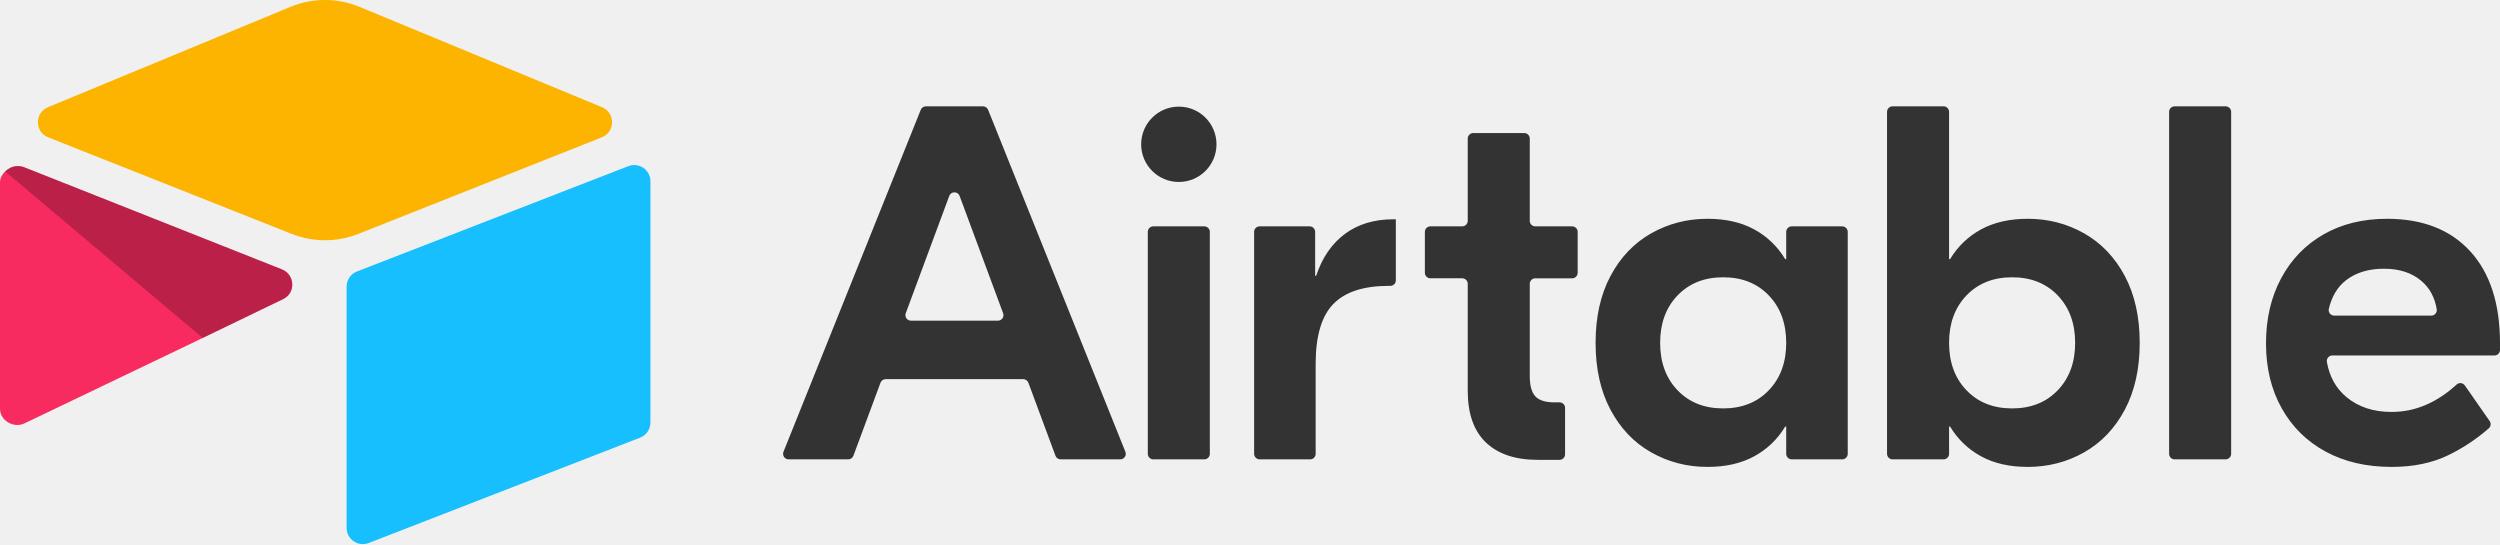
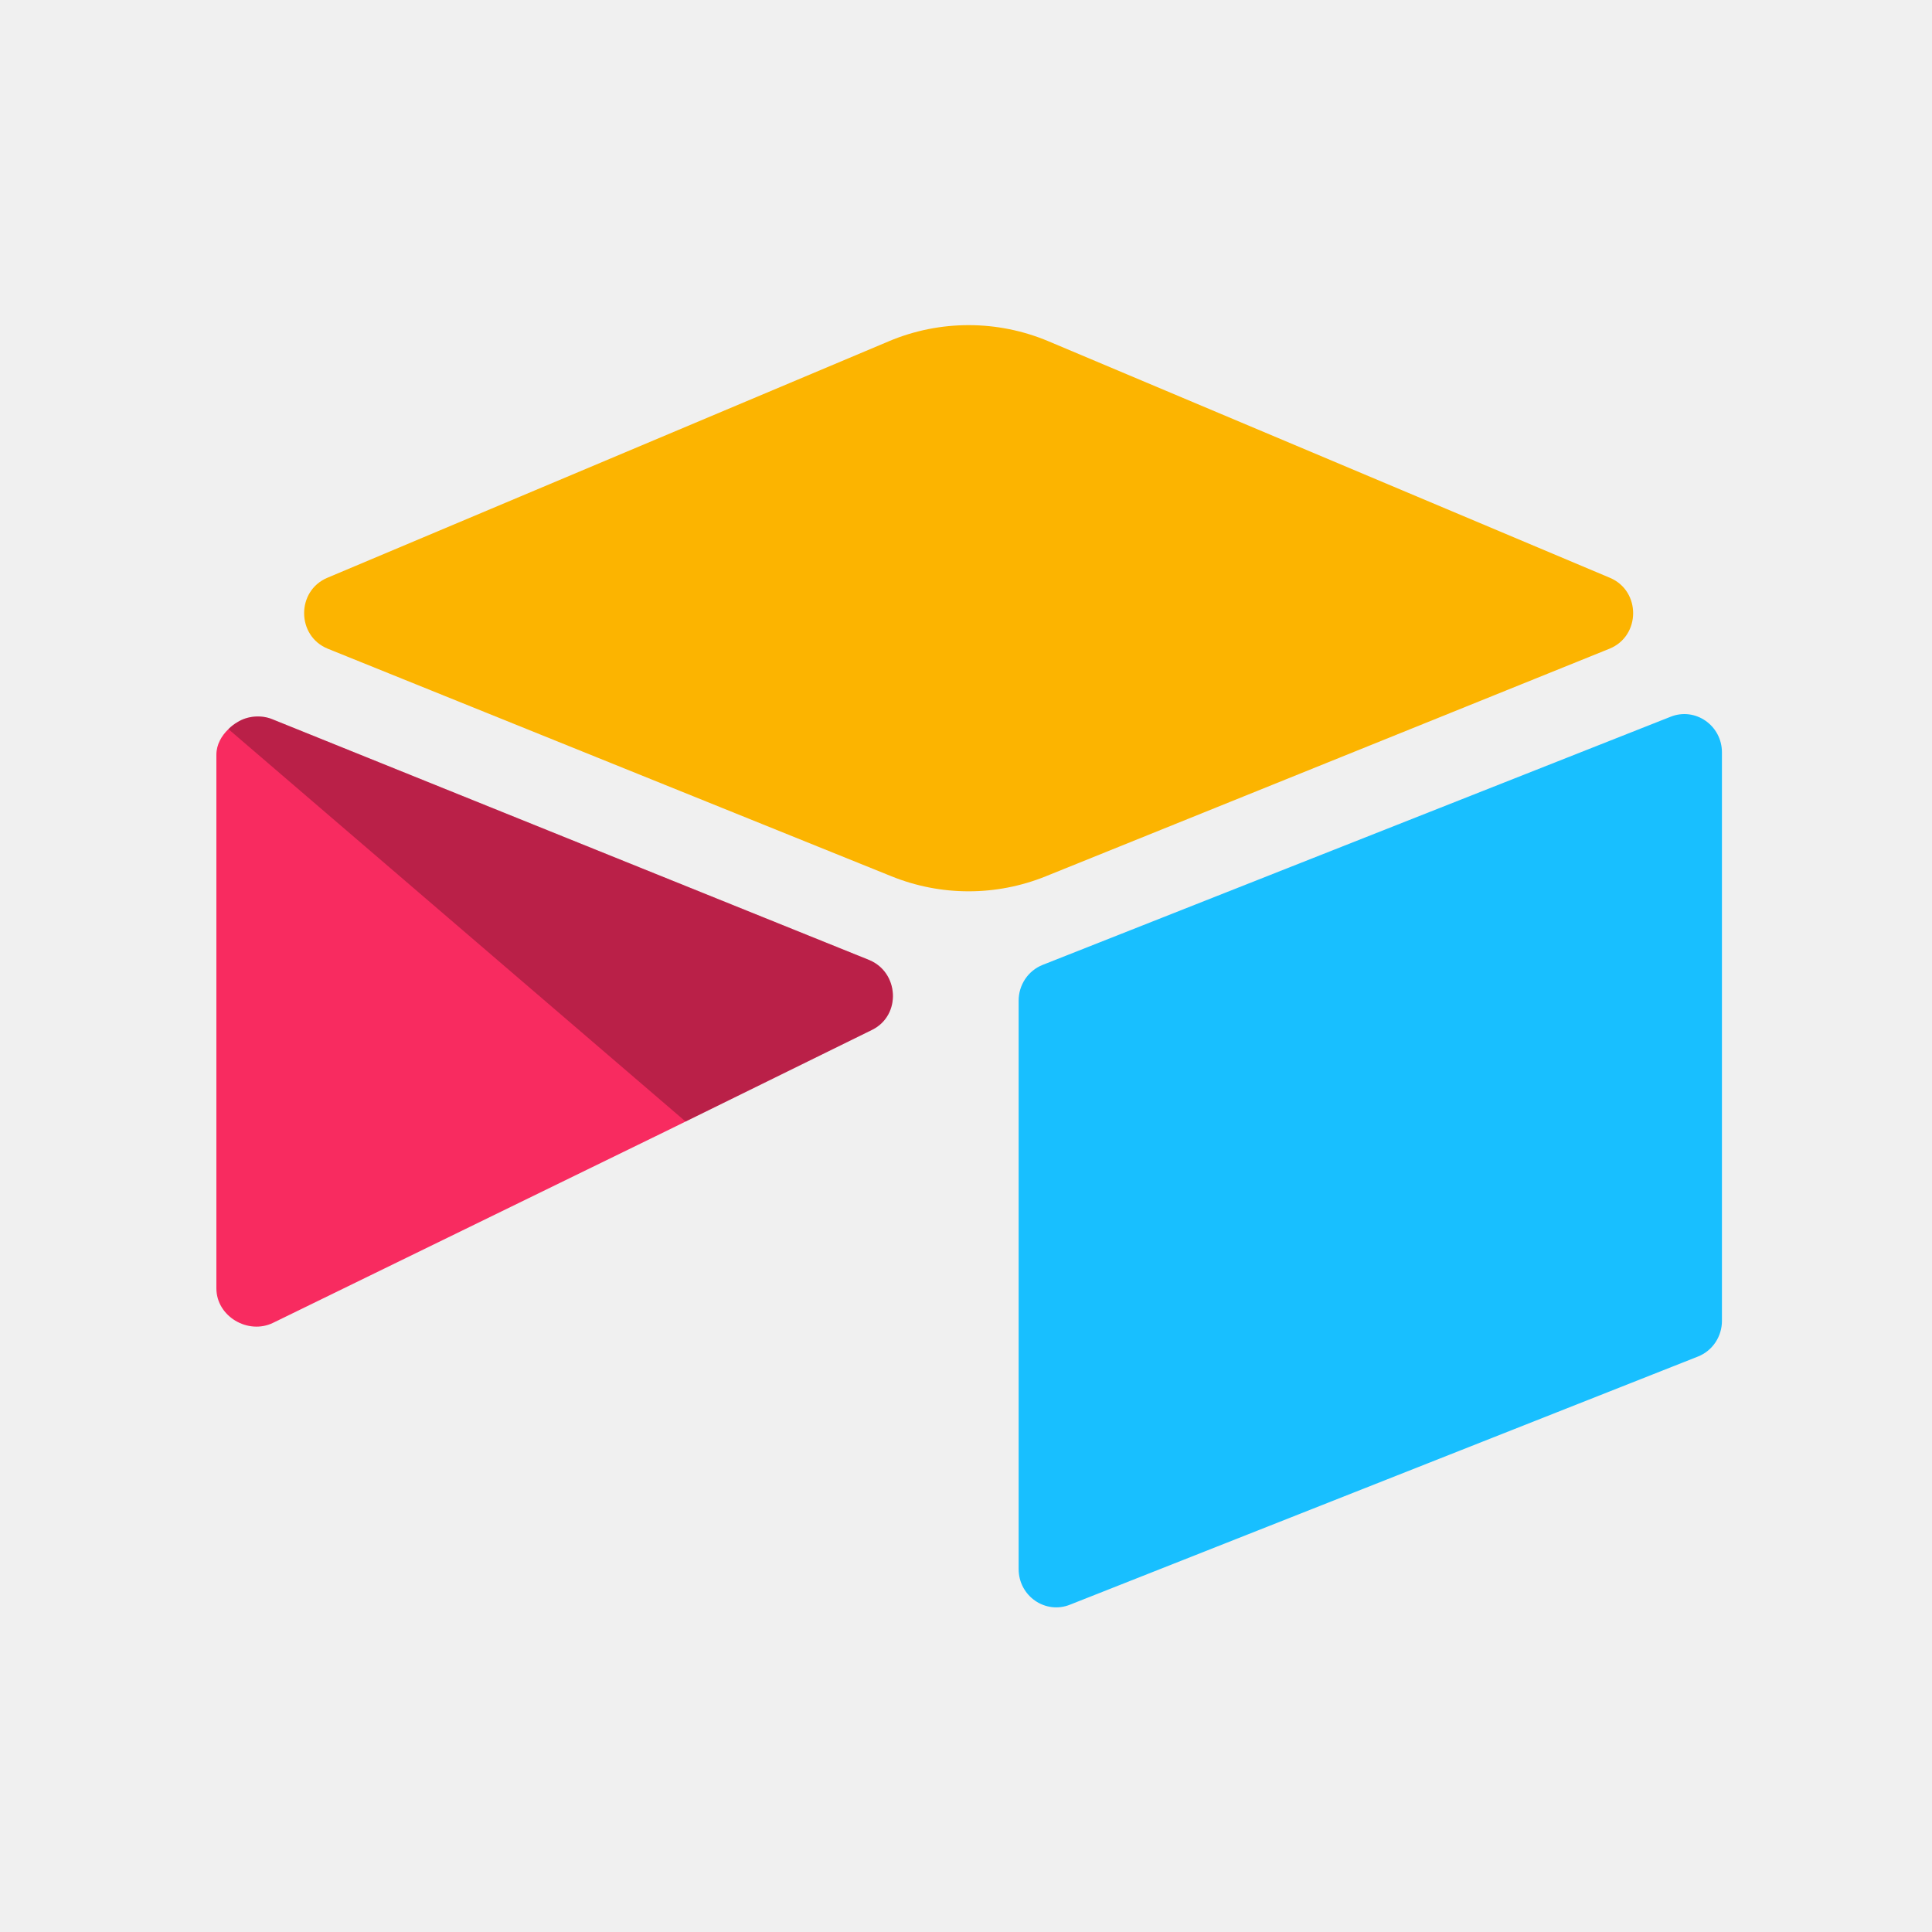
- <svg xmlns="http://www.w3.org/2000/svg" width="163.2" height="35.52" viewBox="0 0 680 148" shape-rendering="geometricPrecision">
-   <path fill="#333" d="M272.85 85.198L261.013 53.29c-.483-1.305-2.329-1.305-2.813 0L246.365 85.2a1.5 1.5 0 0 0 1.407 2.021h23.671a1.5 1.5 0 0 0 1.406-2.022m5.469 17.934h-37.42a1.5 1.5 0 0 0-1.406.978l-7.367 19.854a1.5 1.5 0 0 1-1.406.978H214.5a1.5 1.5 0 0 1-1.392-2.058l37.341-93.022a1.5 1.5 0 0 1 1.393-.94h15.53c.612 0 1.163.372 1.392.94l37.34 93.021a1.5 1.5 0 0 1-1.392 2.06h-16.216a1.5 1.5 0 0 1-1.406-.979l-7.368-19.854a1.5 1.5 0 0 0-1.406-.978m35.387-41.564h13.872a1.5 1.5 0 0 1 1.5 1.5v60.374a1.5 1.5 0 0 1-1.5 1.5h-13.872a1.5 1.5 0 0 1-1.5-1.5V63.068a1.5 1.5 0 0 1 1.5-1.5m65.964 14.687a1.5 1.5 0 0 1-1.5 1.5h-.42c-6.859 0-11.89 1.646-15.09 4.938-3.202 3.292-4.8 8.734-4.8 16.324v24.426a1.5 1.5 0 0 1-1.5 1.5h-13.736a1.5 1.5 0 0 1-1.5-1.5V63.068a1.5 1.5 0 0 1 1.5-1.5h13.598a1.5 1.5 0 0 1 1.5 1.5V75.01h.275c1.646-4.938 4.252-8.731 7.82-11.385 3.565-2.651 7.955-3.978 13.167-3.978h.686v16.607zm37.93-.558a1.5 1.5 0 0 0-1.5 1.5v25.112c0 2.561.5 4.39 1.508 5.487 1.005 1.097 2.743 1.646 5.212 1.646h1.381a1.5 1.5 0 0 1 1.5 1.5v12.637a1.5 1.5 0 0 1-1.5 1.5h-5.908c-6.127 0-10.836-1.577-14.128-4.732-3.293-3.155-4.939-7.84-4.939-14.06v-29.09a1.5 1.5 0 0 0-1.5-1.5h-8.659a1.5 1.5 0 0 1-1.5-1.5V63.068a1.5 1.5 0 0 1 1.5-1.5h8.66a1.5 1.5 0 0 0 1.5-1.5V37.691a1.5 1.5 0 0 1 1.5-1.5h13.872a1.5 1.5 0 0 1 1.5 1.5v22.377a1.5 1.5 0 0 0 1.5 1.5h10.031a1.5 1.5 0 0 1 1.5 1.5v11.13a1.5 1.5 0 0 1-1.5 1.5h-10.03zm63.521 30.453c3.155-3.292 4.732-7.59 4.732-12.895 0-5.302-1.577-9.602-4.732-12.894-3.155-3.292-7.294-4.938-12.415-4.938-5.122 0-9.258 1.646-12.414 4.938-3.154 3.292-4.732 7.592-4.732 12.894 0 5.305 1.578 9.603 4.732 12.895 3.156 3.292 7.292 4.938 12.414 4.938 5.121 0 9.26-1.646 12.415-4.938m-32.03 16.872c-4.664-2.651-8.346-6.516-11.042-11.591-2.699-5.075-4.047-11.133-4.047-18.176 0-7.04 1.348-13.1 4.047-18.175 2.696-5.075 6.378-8.937 11.042-11.591 4.664-2.652 9.784-3.978 15.363-3.978 4.938 0 9.167.96 12.69 2.88 3.518 1.92 6.33 4.619 8.435 8.094h.274v-7.417a1.5 1.5 0 0 1 1.5-1.5h13.735a1.5 1.5 0 0 1 1.5 1.5v60.374a1.5 1.5 0 0 1-1.5 1.5H487.35a1.5 1.5 0 0 1-1.5-1.5v-7.416h-.274c-2.105 3.477-4.917 6.173-8.436 8.093-3.522 1.92-7.75 2.88-12.689 2.88-5.579 0-10.699-1.326-15.363-3.977m110.62-16.872c3.155-3.292 4.732-7.59 4.732-12.895 0-5.302-1.577-9.602-4.732-12.894-3.154-3.292-7.293-4.938-12.414-4.938-5.122 0-9.259 1.646-12.414 4.938-3.154 3.292-4.733 7.592-4.733 12.894 0 5.305 1.579 9.603 4.733 12.895 3.155 3.292 7.292 4.938 12.414 4.938 5.121 0 9.26-1.646 12.414-4.938m-20.85 17.969c-3.521-1.92-6.334-4.616-8.436-8.093h-.275v7.416a1.5 1.5 0 0 1-1.5 1.5h-13.872a1.5 1.5 0 0 1-1.5-1.5V30.42a1.5 1.5 0 0 1 1.5-1.5h13.872a1.5 1.5 0 0 1 1.5 1.5v40.064h.275c2.102-3.475 4.915-6.173 8.436-8.093 3.52-1.921 7.75-2.881 12.689-2.881 5.577 0 10.699 1.326 15.363 3.978 4.664 2.654 8.344 6.516 11.042 11.59C580.649 80.156 582 86.216 582 93.256c0 7.043-1.351 13.1-4.047 18.176-2.698 5.075-6.378 8.94-11.042 11.59-4.664 2.652-9.786 3.979-15.363 3.979-4.939 0-9.169-.96-12.689-2.881m66.513.823H591.5a1.5 1.5 0 0 1-1.5-1.5v-93.02a1.5 1.5 0 0 1 1.5-1.5h13.872a1.5 1.5 0 0 1 1.5 1.5v93.02a1.5 1.5 0 0 1-1.5 1.5m32.722-48.696c-2.3 1.794-3.853 4.384-4.657 7.772-.221.934.508 1.83 1.468 1.83h26.4c.916 0 1.636-.82 1.488-1.724-.528-3.205-1.902-5.76-4.123-7.672-2.606-2.24-6.014-3.36-10.22-3.36-4.207 0-7.66 1.051-10.356 3.154m33.813-7.888c5.395 5.9 8.093 14.245 8.093 25.034v1.792a1.5 1.5 0 0 1-1.5 1.5h-44.104a1.51 1.51 0 0 0-1.485 1.766c.705 4.008 2.478 7.192 5.32 9.551 3.245 2.7 7.339 4.047 12.277 4.047 6.375 0 12.276-2.488 17.702-7.465.663-.608 1.714-.479 2.228.26l6.744 9.68a1.5 1.5 0 0 1-.23 1.982 49.67 49.67 0 0 1-10.944 7.271c-4.39 2.148-9.557 3.224-15.5 3.224-6.858 0-12.85-1.396-17.97-4.184-5.123-2.788-9.1-6.72-11.933-11.797-2.836-5.075-4.253-10.95-4.253-17.627 0-6.674 1.372-12.572 4.115-17.695 2.743-5.12 6.584-9.098 11.523-11.934 4.938-2.833 10.699-4.252 17.284-4.252 9.69 0 17.236 2.95 22.633 8.847m-341.02-29.11c0 5.658-4.587 10.245-10.246 10.245-5.66 0-10.247-4.587-10.247-10.246 0-5.659 4.588-10.246 10.247-10.246s10.246 4.587 10.246 10.246" />
-   <path fill="#FCB400" d="M79 1.867L13.04 29.16c-3.668 1.518-3.63 6.729.061 8.192l66.235 26.266a24.575 24.575 0 0 0 18.12 0l66.236-26.267c3.69-1.462 3.73-6.672.06-8.19L97.794 1.866a24.578 24.578 0 0 0-18.795 0" />
-   <path fill="#18BFFF" d="M94.273 77.96v65.617c0 3.12 3.147 5.258 6.048 4.108l73.806-28.648a4.418 4.418 0 0 0 2.79-4.108V49.313c0-3.121-3.147-5.258-6.048-4.108L97.063 73.853a4.42 4.42 0 0 0-2.79 4.108" />
-   <path fill="#F82B60" d="M77.038 81.346L55.134 91.922l-2.224 1.075-46.238 22.155C3.742 116.566 0 114.43 0 111.174V49.588c0-1.178.604-2.195 1.414-2.96a5.024 5.024 0 0 1 1.12-.84c1.104-.663 2.68-.84 4.02-.31L76.67 73.26c3.564 1.414 3.844 6.408.368 8.087" />
-   <path fill="rgba(0, 0, 0, 0.25)" d="M77.038 81.346L55.134 91.922 1.414 46.627a5.024 5.024 0 0 1 1.12-.839c1.104-.663 2.68-.84 4.02-.31L76.67 73.26c3.564 1.414 3.844 6.408.368 8.087" />
+ <svg xmlns="http://www.w3.org/2000/svg" width="250" height="250" fill="none">
+   <g clip-path="url(#a)">
+     <path fill="#FCB400" d="M114.994 44.17 42.359 74.765c-4.039 1.702-3.997 7.544.068 9.184l72.937 29.446a26.619 26.619 0 0 0 19.953 0l72.938-29.447c4.064-1.639 4.108-7.48.066-9.181l-72.632-30.6a26.62 26.62 0 0 0-20.696 0" />
+     <path fill="#18BFFF" d="M131.812 129.474v73.56c0 3.498 3.465 5.895 6.66 4.605l81.274-32.116a4.88 4.88 0 0 0 2.232-1.821 5.008 5.008 0 0 0 .84-2.784V97.359c0-3.499-3.465-5.894-6.66-4.605l-81.274 32.116a4.88 4.88 0 0 0-2.231 1.822 5.013 5.013 0 0 0-.841 2.783" />
+     <path fill="#F82B60" d="m112.833 133.27-24.12 11.856-2.45 1.205-50.916 24.837c-3.226 1.585-7.347-.809-7.347-4.459V97.667c0-1.32.665-2.46 1.557-3.318a5.54 5.54 0 0 1 1.233-.942c1.216-.743 2.952-.941 4.427-.347l77.211 31.145c3.924 1.585 4.233 7.184.405 9.066" />
+     <path fill="#000" fill-opacity=".25" d="m112.833 133.27-24.12 11.856-59.156-50.778c.366-.37.781-.687 1.233-.94 1.216-.744 2.952-.942 4.427-.348l77.211 31.145c3.924 1.585 4.233 7.184.405 9.066" />
+   </g>
+   <defs>
+     <clipPath id="a">
+       <path fill="#fff" d="M28 42h195v166H28z" />
+     </clipPath>
+   </defs>
</svg>
